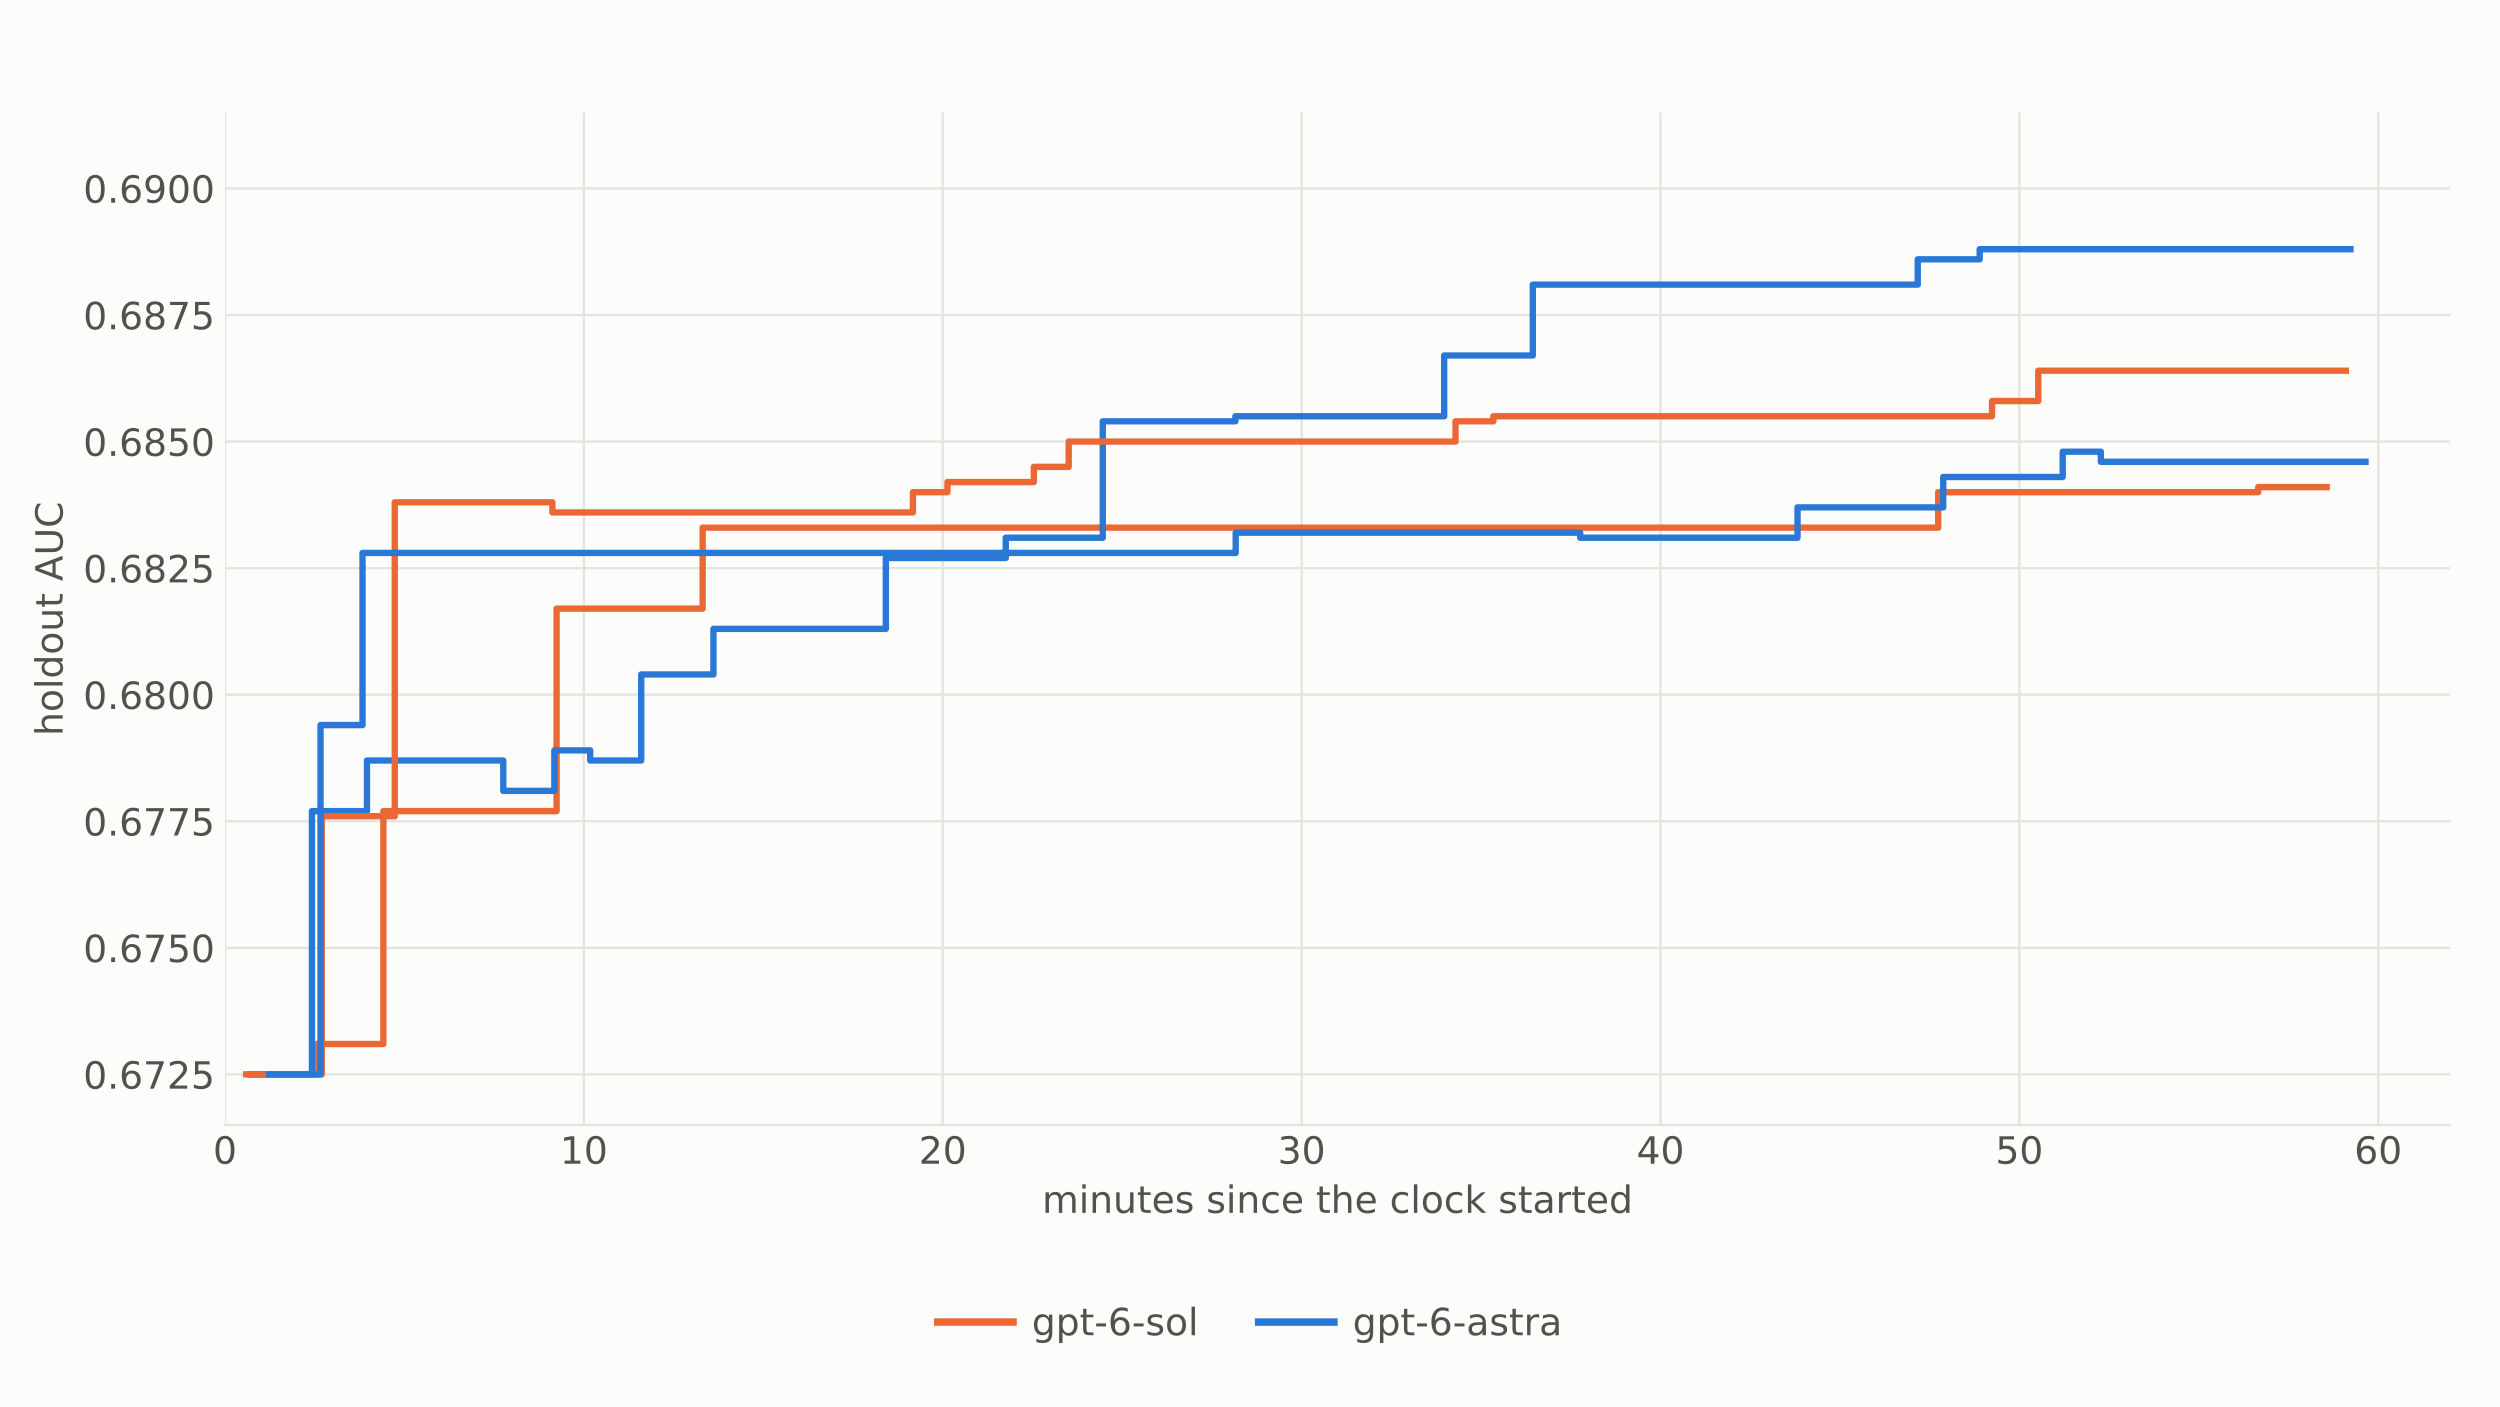
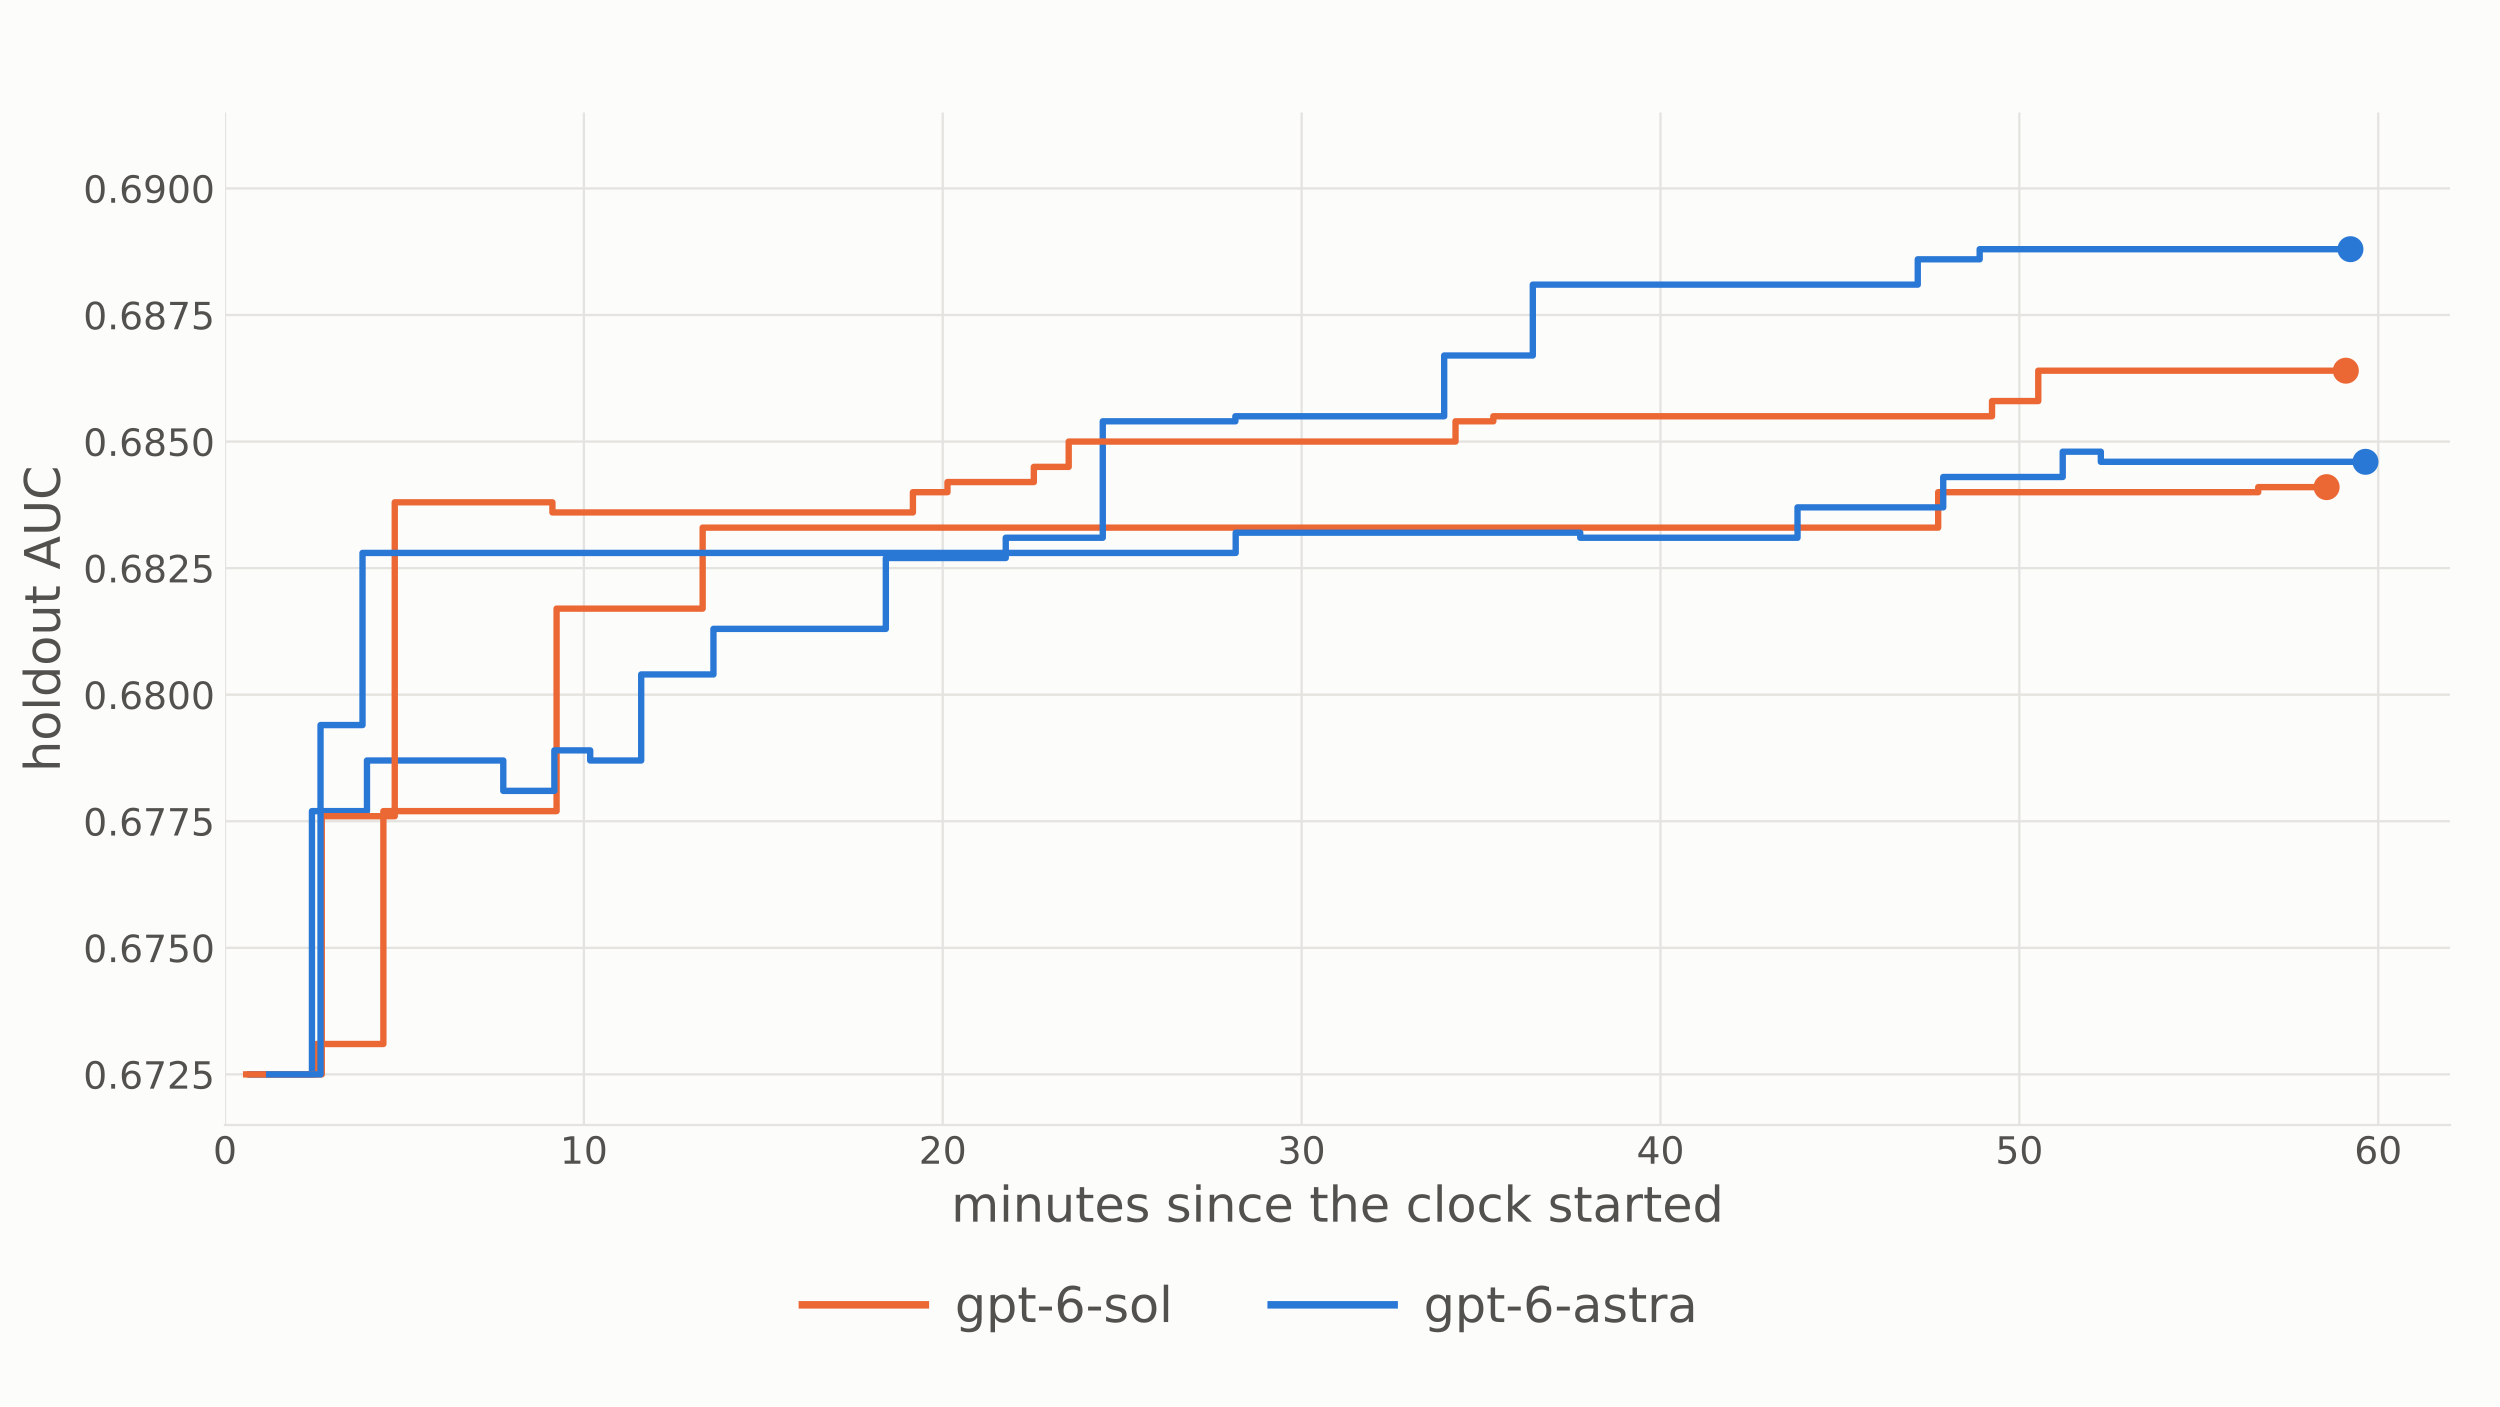
<svg xmlns="http://www.w3.org/2000/svg" xmlns:xlink="http://www.w3.org/1999/xlink" width="864pt" height="486pt" viewBox="0 0 864 486" version="1.1">
  <defs>
    <style type="text/css">*{stroke-linejoin: round; stroke-linecap: butt}</style>
  </defs>
  <g id="figure_1">
    <g id="patch_1">
      <path d="M 0 486  L 864 486  L 864 0  L 0 0  z " style="fill: #fcfcfb" />
    </g>
    <g id="axes_1">
      <g id="patch_2">
        <path d="M 77.76 388.8  L 846.72 388.8  L 846.72 38.88  L 77.76 38.88  z " style="fill: #fcfcfb" />
      </g>
      <g id="matplotlib.axis_1">
        <g id="xtick_1">
          <g id="line2d_1">
            <path d="M 77.76 388.8  L 77.76 38.88  " clip-path="url(#p71656392a3)" style="fill: none; stroke: #e4e3df; stroke-width: 0.8; stroke-linecap: square" />
          </g>
          <g id="line2d_2" />
          <g id="text_1">
            <g style="fill: #52514e" transform="translate(73.62438 402.177) scale(0.13 -0.13)">
              <defs>
                <path id="DejaVuSans-13" d="M 2034 4250  Q 1547 4250 1301 3770  Q 1056 3291 1056 2328  Q 1056 1369 1301 889  Q 1547 409 2034 409  Q 2525 409 2770 889  Q 3016 1369 3016 2328  Q 3016 3291 2770 3770  Q 2525 4250 2034 4250  z M 2034 4750  Q 2819 4750 3233 4129  Q 3647 3509 3647 2328  Q 3647 1150 3233 529  Q 2819 -91 2034 -91  Q 1250 -91 836 529  Q 422 1150 422 2328  Q 422 3509 836 4129  Q 1250 4750 2034 4750  z " transform="scale(0.015625)" />
              </defs>
              <use xlink:href="#DejaVuSans-13" />
            </g>
          </g>
        </g>
        <g id="xtick_2">
          <g id="line2d_3">
            <path d="M 201.786 388.8  L 201.786 38.88  " clip-path="url(#p71656392a3)" style="fill: none; stroke: #e4e3df; stroke-width: 0.8; stroke-linecap: square" />
          </g>
          <g id="line2d_4" />
          <g id="text_2">
            <g style="fill: #52514e" transform="translate(193.5146 402.177) scale(0.13 -0.13)">
              <defs>
                <path id="DejaVuSans-14" d="M 794 531  L 1825 531  L 1825 4091  L 703 3866  L 703 4441  L 1819 4666  L 2450 4666  L 2450 531  L 3481 531  L 3481 0  L 794 0  L 794 531  z " transform="scale(0.015625)" />
              </defs>
              <use xlink:href="#DejaVuSans-14" />
              <use xlink:href="#DejaVuSans-13" transform="translate(63.625 0)" />
            </g>
          </g>
        </g>
        <g id="xtick_3">
          <g id="line2d_5">
            <path d="M 325.812 388.8  L 325.812 38.88  " clip-path="url(#p71656392a3)" style="fill: none; stroke: #e4e3df; stroke-width: 0.8; stroke-linecap: square" />
          </g>
          <g id="line2d_6" />
          <g id="text_3">
            <g style="fill: #52514e" transform="translate(317.5404 402.177) scale(0.13 -0.13)">
              <defs>
                <path id="DejaVuSans-15" d="M 1228 531  L 3431 531  L 3431 0  L 469 0  L 469 531  Q 828 903 1448 1529  Q 2069 2156 2228 2338  Q 2531 2678 2651 2914  Q 2772 3150 2772 3378  Q 2772 3750 2511 3984  Q 2250 4219 1831 4219  Q 1534 4219 1204 4116  Q 875 4013 500 3803  L 500 4441  Q 881 4594 1212 4672  Q 1544 4750 1819 4750  Q 2544 4750 2975 4387  Q 3406 4025 3406 3419  Q 3406 3131 3298 2873  Q 3191 2616 2906 2266  Q 2828 2175 2409 1742  Q 1991 1309 1228 531  z " transform="scale(0.015625)" />
              </defs>
              <use xlink:href="#DejaVuSans-15" />
              <use xlink:href="#DejaVuSans-13" transform="translate(63.625 0)" />
            </g>
          </g>
        </g>
        <g id="xtick_4">
          <g id="line2d_7">
            <path d="M 449.837 388.8  L 449.837 38.88  " clip-path="url(#p71656392a3)" style="fill: none; stroke: #e4e3df; stroke-width: 0.8; stroke-linecap: square" />
          </g>
          <g id="line2d_8" />
          <g id="text_4">
            <g style="fill: #52514e" transform="translate(441.5662 402.177) scale(0.13 -0.13)">
              <defs>
                <path id="DejaVuSans-16" d="M 2597 2516  Q 3050 2419 3304 2112  Q 3559 1806 3559 1356  Q 3559 666 3084 287  Q 2609 -91 1734 -91  Q 1441 -91 1130 -33  Q 819 25 488 141  L 488 750  Q 750 597 1062 519  Q 1375 441 1716 441  Q 2309 441 2620 675  Q 2931 909 2931 1356  Q 2931 1769 2642 2001  Q 2353 2234 1838 2234  L 1294 2234  L 1294 2753  L 1863 2753  Q 2328 2753 2575 2939  Q 2822 3125 2822 3475  Q 2822 3834 2567 4026  Q 2313 4219 1838 4219  Q 1578 4219 1281 4162  Q 984 4106 628 3988  L 628 4550  Q 988 4650 1302 4700  Q 1616 4750 1894 4750  Q 2613 4750 3031 4423  Q 3450 4097 3450 3541  Q 3450 3153 3228 2886  Q 3006 2619 2597 2516  z " transform="scale(0.015625)" />
              </defs>
              <use xlink:href="#DejaVuSans-16" />
              <use xlink:href="#DejaVuSans-13" transform="translate(63.625 0)" />
            </g>
          </g>
        </g>
        <g id="xtick_5">
          <g id="line2d_9">
            <path d="M 573.863 388.8  L 573.863 38.88  " clip-path="url(#p71656392a3)" style="fill: none; stroke: #e4e3df; stroke-width: 0.8; stroke-linecap: square" />
          </g>
          <g id="line2d_10" />
          <g id="text_5">
            <g style="fill: #52514e" transform="translate(565.592 402.177) scale(0.13 -0.13)">
              <defs>
                <path id="DejaVuSans-17" d="M 2419 4116  L 825 1625  L 2419 1625  L 2419 4116  z M 2253 4666  L 3047 4666  L 3047 1625  L 3713 1625  L 3713 1100  L 3047 1100  L 3047 0  L 2419 0  L 2419 1100  L 313 1100  L 313 1709  L 2253 4666  z " transform="scale(0.015625)" />
              </defs>
              <use xlink:href="#DejaVuSans-17" />
              <use xlink:href="#DejaVuSans-13" transform="translate(63.625 0)" />
            </g>
          </g>
        </g>
        <g id="xtick_6">
          <g id="line2d_11">
            <path d="M 697.889 388.8  L 697.889 38.88  " clip-path="url(#p71656392a3)" style="fill: none; stroke: #e4e3df; stroke-width: 0.8; stroke-linecap: square" />
          </g>
          <g id="line2d_12" />
          <g id="text_6">
            <g style="fill: #52514e" transform="translate(689.6178 402.177) scale(0.13 -0.13)">
              <defs>
                <path id="DejaVuSans-18" d="M 691 4666  L 3169 4666  L 3169 4134  L 1269 4134  L 1269 2991  Q 1406 3038 1543 3061  Q 1681 3084 1819 3084  Q 2600 3084 3056 2656  Q 3513 2228 3513 1497  Q 3513 744 3044 326  Q 2575 -91 1722 -91  Q 1428 -91 1123 -41  Q 819 9 494 109  L 494 744  Q 775 591 1075 516  Q 1375 441 1709 441  Q 2250 441 2565 725  Q 2881 1009 2881 1497  Q 2881 1984 2565 2268  Q 2250 2553 1709 2553  Q 1456 2553 1204 2497  Q 953 2441 691 2322  L 691 4666  z " transform="scale(0.015625)" />
              </defs>
              <use xlink:href="#DejaVuSans-18" />
              <use xlink:href="#DejaVuSans-13" transform="translate(63.625 0)" />
            </g>
          </g>
        </g>
        <g id="xtick_7">
          <g id="line2d_13">
            <path d="M 821.915 388.8  L 821.915 38.88  " clip-path="url(#p71656392a3)" style="fill: none; stroke: #e4e3df; stroke-width: 0.8; stroke-linecap: square" />
          </g>
          <g id="line2d_14" />
          <g id="text_7">
            <g style="fill: #52514e" transform="translate(813.6436 402.177) scale(0.13 -0.13)">
              <defs>
                <path id="DejaVuSans-19" d="M 2113 2584  Q 1688 2584 1439 2293  Q 1191 2003 1191 1497  Q 1191 994 1439 701  Q 1688 409 2113 409  Q 2538 409 2786 701  Q 3034 994 3034 1497  Q 3034 2003 2786 2293  Q 2538 2584 2113 2584  z M 3366 4563  L 3366 3988  Q 3128 4100 2886 4159  Q 2644 4219 2406 4219  Q 1781 4219 1451 3797  Q 1122 3375 1075 2522  Q 1259 2794 1537 2939  Q 1816 3084 2150 3084  Q 2853 3084 3261 2657  Q 3669 2231 3669 1497  Q 3669 778 3244 343  Q 2819 -91 2113 -91  Q 1303 -91 875 529  Q 447 1150 447 2328  Q 447 3434 972 4092  Q 1497 4750 2381 4750  Q 2619 4750 2861 4703  Q 3103 4656 3366 4563  z " transform="scale(0.015625)" />
              </defs>
              <use xlink:href="#DejaVuSans-19" />
              <use xlink:href="#DejaVuSans-13" transform="translate(63.625 0)" />
            </g>
          </g>
        </g>
        <g id="text_8">
-           <g style="fill: #52514e" transform="translate(360.1565 419.178) scale(0.13 -0.13)">
+           <g style="fill: #52514e" transform="translate(328.7462 422.2173) scale(0.17 -0.17)">
            <defs>
              <path id="DejaVuSans-50" d="M 3328 2828  Q 3544 3216 3844 3400  Q 4144 3584 4550 3584  Q 5097 3584 5394 3201  Q 5691 2819 5691 2113  L 5691 0  L 5113 0  L 5113 2094  Q 5113 2597 4934 2840  Q 4756 3084 4391 3084  Q 3944 3084 3684 2787  Q 3425 2491 3425 1978  L 3425 0  L 2847 0  L 2847 2094  Q 2847 2600 2669 2842  Q 2491 3084 2119 3084  Q 1678 3084 1418 2786  Q 1159 2488 1159 1978  L 1159 0  L 581 0  L 581 3500  L 1159 3500  L 1159 2956  Q 1356 3278 1631 3431  Q 1906 3584 2284 3584  Q 2666 3584 2933 3390  Q 3200 3197 3328 2828  z " transform="scale(0.015625)" />
              <path id="DejaVuSans-4c" d="M 603 3500  L 1178 3500  L 1178 0  L 603 0  L 603 3500  z M 603 4863  L 1178 4863  L 1178 4134  L 603 4134  L 603 4863  z " transform="scale(0.015625)" />
              <path id="DejaVuSans-51" d="M 3513 2113  L 3513 0  L 2938 0  L 2938 2094  Q 2938 2591 2744 2837  Q 2550 3084 2163 3084  Q 1697 3084 1428 2787  Q 1159 2491 1159 1978  L 1159 0  L 581 0  L 581 3500  L 1159 3500  L 1159 2956  Q 1366 3272 1645 3428  Q 1925 3584 2291 3584  Q 2894 3584 3203 3211  Q 3513 2838 3513 2113  z " transform="scale(0.015625)" />
              <path id="DejaVuSans-58" d="M 544 1381  L 544 3500  L 1119 3500  L 1119 1403  Q 1119 906 1312 657  Q 1506 409 1894 409  Q 2359 409 2629 706  Q 2900 1003 2900 1516  L 2900 3500  L 3475 3500  L 3475 0  L 2900 0  L 2900 538  Q 2691 219 2414 64  Q 2138 -91 1772 -91  Q 1169 -91 856 284  Q 544 659 544 1381  z M 1991 3584  L 1991 3584  z " transform="scale(0.015625)" />
              <path id="DejaVuSans-57" d="M 1172 4494  L 1172 3500  L 2356 3500  L 2356 3053  L 1172 3053  L 1172 1153  Q 1172 725 1289 603  Q 1406 481 1766 481  L 2356 481  L 2356 0  L 1766 0  Q 1100 0 847 248  Q 594 497 594 1153  L 594 3053  L 172 3053  L 172 3500  L 594 3500  L 594 4494  L 1172 4494  z " transform="scale(0.015625)" />
              <path id="DejaVuSans-48" d="M 3597 1894  L 3597 1613  L 953 1613  Q 991 1019 1311 708  Q 1631 397 2203 397  Q 2534 397 2845 478  Q 3156 559 3463 722  L 3463 178  Q 3153 47 2828 -22  Q 2503 -91 2169 -91  Q 1331 -91 842 396  Q 353 884 353 1716  Q 353 2575 817 3079  Q 1281 3584 2069 3584  Q 2775 3584 3186 3129  Q 3597 2675 3597 1894  z M 3022 2063  Q 3016 2534 2758 2815  Q 2500 3097 2075 3097  Q 1594 3097 1305 2825  Q 1016 2553 972 2059  L 3022 2063  z " transform="scale(0.015625)" />
              <path id="DejaVuSans-56" d="M 2834 3397  L 2834 2853  Q 2591 2978 2328 3040  Q 2066 3103 1784 3103  Q 1356 3103 1142 2972  Q 928 2841 928 2578  Q 928 2378 1081 2264  Q 1234 2150 1697 2047  L 1894 2003  Q 2506 1872 2764 1633  Q 3022 1394 3022 966  Q 3022 478 2636 193  Q 2250 -91 1575 -91  Q 1294 -91 989 -36  Q 684 19 347 128  L 347 722  Q 666 556 975 473  Q 1284 391 1588 391  Q 1994 391 2212 530  Q 2431 669 2431 922  Q 2431 1156 2273 1281  Q 2116 1406 1581 1522  L 1381 1569  Q 847 1681 609 1914  Q 372 2147 372 2553  Q 372 3047 722 3315  Q 1072 3584 1716 3584  Q 2034 3584 2315 3537  Q 2597 3491 2834 3397  z " transform="scale(0.015625)" />
              <path id="DejaVuSans-3" transform="scale(0.015625)" />
              <path id="DejaVuSans-46" d="M 3122 3366  L 3122 2828  Q 2878 2963 2633 3030  Q 2388 3097 2138 3097  Q 1578 3097 1268 2742  Q 959 2388 959 1747  Q 959 1106 1268 751  Q 1578 397 2138 397  Q 2388 397 2633 464  Q 2878 531 3122 666  L 3122 134  Q 2881 22 2623 -34  Q 2366 -91 2075 -91  Q 1284 -91 818 406  Q 353 903 353 1747  Q 353 2603 823 3093  Q 1294 3584 2113 3584  Q 2378 3584 2631 3529  Q 2884 3475 3122 3366  z " transform="scale(0.015625)" />
              <path id="DejaVuSans-4b" d="M 3513 2113  L 3513 0  L 2938 0  L 2938 2094  Q 2938 2591 2744 2837  Q 2550 3084 2163 3084  Q 1697 3084 1428 2787  Q 1159 2491 1159 1978  L 1159 0  L 581 0  L 581 4863  L 1159 4863  L 1159 2956  Q 1366 3272 1645 3428  Q 1925 3584 2291 3584  Q 2894 3584 3203 3211  Q 3513 2838 3513 2113  z " transform="scale(0.015625)" />
              <path id="DejaVuSans-4f" d="M 603 4863  L 1178 4863  L 1178 0  L 603 0  L 603 4863  z " transform="scale(0.015625)" />
              <path id="DejaVuSans-52" d="M 1959 3097  Q 1497 3097 1228 2736  Q 959 2375 959 1747  Q 959 1119 1226 758  Q 1494 397 1959 397  Q 2419 397 2687 759  Q 2956 1122 2956 1747  Q 2956 2369 2687 2733  Q 2419 3097 1959 3097  z M 1959 3584  Q 2709 3584 3137 3096  Q 3566 2609 3566 1747  Q 3566 888 3137 398  Q 2709 -91 1959 -91  Q 1206 -91 779 398  Q 353 888 353 1747  Q 353 2609 779 3096  Q 1206 3584 1959 3584  z " transform="scale(0.015625)" />
              <path id="DejaVuSans-4e" d="M 581 4863  L 1159 4863  L 1159 1991  L 2875 3500  L 3609 3500  L 1753 1863  L 3688 0  L 2938 0  L 1159 1709  L 1159 0  L 581 0  L 581 4863  z " transform="scale(0.015625)" />
              <path id="DejaVuSans-44" d="M 2194 1759  Q 1497 1759 1228 1600  Q 959 1441 959 1056  Q 959 750 1161 570  Q 1363 391 1709 391  Q 2188 391 2477 730  Q 2766 1069 2766 1631  L 2766 1759  L 2194 1759  z M 3341 1997  L 3341 0  L 2766 0  L 2766 531  Q 2569 213 2275 61  Q 1981 -91 1556 -91  Q 1019 -91 701 211  Q 384 513 384 1019  Q 384 1609 779 1909  Q 1175 2209 1959 2209  L 2766 2209  L 2766 2266  Q 2766 2663 2505 2880  Q 2244 3097 1772 3097  Q 1472 3097 1187 3025  Q 903 2953 641 2809  L 641 3341  Q 956 3463 1253 3523  Q 1550 3584 1831 3584  Q 2591 3584 2966 3190  Q 3341 2797 3341 1997  z " transform="scale(0.015625)" />
              <path id="DejaVuSans-55" d="M 2631 2963  Q 2534 3019 2420 3045  Q 2306 3072 2169 3072  Q 1681 3072 1420 2755  Q 1159 2438 1159 1844  L 1159 0  L 581 0  L 581 3500  L 1159 3500  L 1159 2956  Q 1341 3275 1631 3429  Q 1922 3584 2338 3584  Q 2397 3584 2469 3576  Q 2541 3569 2628 3553  L 2631 2963  z " transform="scale(0.015625)" />
              <path id="DejaVuSans-47" d="M 2906 2969  L 2906 4863  L 3481 4863  L 3481 0  L 2906 0  L 2906 525  Q 2725 213 2448 61  Q 2172 -91 1784 -91  Q 1150 -91 751 415  Q 353 922 353 1747  Q 353 2572 751 3078  Q 1150 3584 1784 3584  Q 2172 3584 2448 3432  Q 2725 3281 2906 2969  z M 947 1747  Q 947 1113 1208 752  Q 1469 391 1925 391  Q 2381 391 2643 752  Q 2906 1113 2906 1747  Q 2906 2381 2643 2742  Q 2381 3103 1925 3103  Q 1469 3103 1208 2742  Q 947 2381 947 1747  z " transform="scale(0.015625)" />
            </defs>
            <use xlink:href="#DejaVuSans-50" />
            <use xlink:href="#DejaVuSans-4c" transform="translate(97.40625 0)" />
            <use xlink:href="#DejaVuSans-51" transform="translate(125.1875 0)" />
            <use xlink:href="#DejaVuSans-58" transform="translate(188.5625 0)" />
            <use xlink:href="#DejaVuSans-57" transform="translate(251.9375 0)" />
            <use xlink:href="#DejaVuSans-48" transform="translate(291.1406 0)" />
            <use xlink:href="#DejaVuSans-56" transform="translate(352.6719 0)" />
            <use xlink:href="#DejaVuSans-3" transform="translate(404.7656 0)" />
            <use xlink:href="#DejaVuSans-56" transform="translate(436.5469 0)" />
            <use xlink:href="#DejaVuSans-4c" transform="translate(488.6406 0)" />
            <use xlink:href="#DejaVuSans-51" transform="translate(516.4219 0)" />
            <use xlink:href="#DejaVuSans-46" transform="translate(579.7969 0)" />
            <use xlink:href="#DejaVuSans-48" transform="translate(634.7812 0)" />
            <use xlink:href="#DejaVuSans-3" transform="translate(696.3125 0)" />
            <use xlink:href="#DejaVuSans-57" transform="translate(728.0938 0)" />
            <use xlink:href="#DejaVuSans-4b" transform="translate(767.2969 0)" />
            <use xlink:href="#DejaVuSans-48" transform="translate(830.6719 0)" />
            <use xlink:href="#DejaVuSans-3" transform="translate(892.2031 0)" />
            <use xlink:href="#DejaVuSans-46" transform="translate(923.9844 0)" />
            <use xlink:href="#DejaVuSans-4f" transform="translate(978.9688 0)" />
            <use xlink:href="#DejaVuSans-52" transform="translate(1006.75 0)" />
            <use xlink:href="#DejaVuSans-46" transform="translate(1067.938 0)" />
            <use xlink:href="#DejaVuSans-4e" transform="translate(1122.922 0)" />
            <use xlink:href="#DejaVuSans-3" transform="translate(1180.828 0)" />
            <use xlink:href="#DejaVuSans-56" transform="translate(1212.609 0)" />
            <use xlink:href="#DejaVuSans-57" transform="translate(1264.703 0)" />
            <use xlink:href="#DejaVuSans-44" transform="translate(1303.906 0)" />
            <use xlink:href="#DejaVuSans-55" transform="translate(1365.188 0)" />
            <use xlink:href="#DejaVuSans-57" transform="translate(1406.297 0)" />
            <use xlink:href="#DejaVuSans-48" transform="translate(1445.5 0)" />
            <use xlink:href="#DejaVuSans-47" transform="translate(1507.031 0)" />
          </g>
        </g>
      </g>
      <g id="matplotlib.axis_2">
        <g id="ytick_1">
          <g id="line2d_15">
            <path d="M 77.76 371.304  L 846.72 371.304  " clip-path="url(#p71656392a3)" style="fill: none; stroke: #e4e3df; stroke-width: 0.8; stroke-linecap: square" />
          </g>
          <g id="line2d_16" />
          <g id="text_9">
            <g style="fill: #52514e" transform="translate(28.77219 376.2425) scale(0.13 -0.13)">
              <defs>
                <path id="DejaVuSans-11" d="M 684 794  L 1344 794  L 1344 0  L 684 0  L 684 794  z " transform="scale(0.015625)" />
                <path id="DejaVuSans-1a" d="M 525 4666  L 3525 4666  L 3525 4397  L 1831 0  L 1172 0  L 2766 4134  L 525 4134  L 525 4666  z " transform="scale(0.015625)" />
              </defs>
              <use xlink:href="#DejaVuSans-13" />
              <use xlink:href="#DejaVuSans-11" transform="translate(63.625 0)" />
              <use xlink:href="#DejaVuSans-19" transform="translate(95.40625 0)" />
              <use xlink:href="#DejaVuSans-1a" transform="translate(159.0312 0)" />
              <use xlink:href="#DejaVuSans-15" transform="translate(222.6562 0)" />
              <use xlink:href="#DejaVuSans-18" transform="translate(286.2812 0)" />
            </g>
          </g>
        </g>
        <g id="ytick_2">
          <g id="line2d_17">
            <path d="M 77.76 327.564  L 846.72 327.564  " clip-path="url(#p71656392a3)" style="fill: none; stroke: #e4e3df; stroke-width: 0.8; stroke-linecap: square" />
          </g>
          <g id="line2d_18" />
          <g id="text_10">
            <g style="fill: #52514e" transform="translate(28.77219 332.5025) scale(0.13 -0.13)">
              <use xlink:href="#DejaVuSans-13" />
              <use xlink:href="#DejaVuSans-11" transform="translate(63.625 0)" />
              <use xlink:href="#DejaVuSans-19" transform="translate(95.40625 0)" />
              <use xlink:href="#DejaVuSans-1a" transform="translate(159.0312 0)" />
              <use xlink:href="#DejaVuSans-18" transform="translate(222.6562 0)" />
              <use xlink:href="#DejaVuSans-13" transform="translate(286.2812 0)" />
            </g>
          </g>
        </g>
        <g id="ytick_3">
          <g id="line2d_19">
            <path d="M 77.76 283.824  L 846.72 283.824  " clip-path="url(#p71656392a3)" style="fill: none; stroke: #e4e3df; stroke-width: 0.8; stroke-linecap: square" />
          </g>
          <g id="line2d_20" />
          <g id="text_11">
            <g style="fill: #52514e" transform="translate(28.77219 288.7625) scale(0.13 -0.13)">
              <use xlink:href="#DejaVuSans-13" />
              <use xlink:href="#DejaVuSans-11" transform="translate(63.625 0)" />
              <use xlink:href="#DejaVuSans-19" transform="translate(95.40625 0)" />
              <use xlink:href="#DejaVuSans-1a" transform="translate(159.0312 0)" />
              <use xlink:href="#DejaVuSans-1a" transform="translate(222.6562 0)" />
              <use xlink:href="#DejaVuSans-18" transform="translate(286.2812 0)" />
            </g>
          </g>
        </g>
        <g id="ytick_4">
          <g id="line2d_21">
            <path d="M 77.76 240.084  L 846.72 240.084  " clip-path="url(#p71656392a3)" style="fill: none; stroke: #e4e3df; stroke-width: 0.8; stroke-linecap: square" />
          </g>
          <g id="line2d_22" />
          <g id="text_12">
            <g style="fill: #52514e" transform="translate(28.77219 245.0225) scale(0.13 -0.13)">
              <defs>
                <path id="DejaVuSans-1b" d="M 2034 2216  Q 1584 2216 1326 1975  Q 1069 1734 1069 1313  Q 1069 891 1326 650  Q 1584 409 2034 409  Q 2484 409 2743 651  Q 3003 894 3003 1313  Q 3003 1734 2745 1975  Q 2488 2216 2034 2216  z M 1403 2484  Q 997 2584 770 2862  Q 544 3141 544 3541  Q 544 4100 942 4425  Q 1341 4750 2034 4750  Q 2731 4750 3128 4425  Q 3525 4100 3525 3541  Q 3525 3141 3298 2862  Q 3072 2584 2669 2484  Q 3125 2378 3379 2068  Q 3634 1759 3634 1313  Q 3634 634 3220 271  Q 2806 -91 2034 -91  Q 1263 -91 848 271  Q 434 634 434 1313  Q 434 1759 690 2068  Q 947 2378 1403 2484  z M 1172 3481  Q 1172 3119 1398 2916  Q 1625 2713 2034 2713  Q 2441 2713 2670 2916  Q 2900 3119 2900 3481  Q 2900 3844 2670 4047  Q 2441 4250 2034 4250  Q 1625 4250 1398 4047  Q 1172 3844 1172 3481  z " transform="scale(0.015625)" />
              </defs>
              <use xlink:href="#DejaVuSans-13" />
              <use xlink:href="#DejaVuSans-11" transform="translate(63.625 0)" />
              <use xlink:href="#DejaVuSans-19" transform="translate(95.40625 0)" />
              <use xlink:href="#DejaVuSans-1b" transform="translate(159.0312 0)" />
              <use xlink:href="#DejaVuSans-13" transform="translate(222.6562 0)" />
              <use xlink:href="#DejaVuSans-13" transform="translate(286.2812 0)" />
            </g>
          </g>
        </g>
        <g id="ytick_5">
          <g id="line2d_23">
            <path d="M 77.76 196.344  L 846.72 196.344  " clip-path="url(#p71656392a3)" style="fill: none; stroke: #e4e3df; stroke-width: 0.8; stroke-linecap: square" />
          </g>
          <g id="line2d_24" />
          <g id="text_13">
            <g style="fill: #52514e" transform="translate(28.77219 201.2825) scale(0.13 -0.13)">
              <use xlink:href="#DejaVuSans-13" />
              <use xlink:href="#DejaVuSans-11" transform="translate(63.625 0)" />
              <use xlink:href="#DejaVuSans-19" transform="translate(95.40625 0)" />
              <use xlink:href="#DejaVuSans-1b" transform="translate(159.0312 0)" />
              <use xlink:href="#DejaVuSans-15" transform="translate(222.6562 0)" />
              <use xlink:href="#DejaVuSans-18" transform="translate(286.2812 0)" />
            </g>
          </g>
        </g>
        <g id="ytick_6">
          <g id="line2d_25">
            <path d="M 77.76 152.604  L 846.72 152.604  " clip-path="url(#p71656392a3)" style="fill: none; stroke: #e4e3df; stroke-width: 0.8; stroke-linecap: square" />
          </g>
          <g id="line2d_26" />
          <g id="text_14">
            <g style="fill: #52514e" transform="translate(28.77219 157.5425) scale(0.13 -0.13)">
              <use xlink:href="#DejaVuSans-13" />
              <use xlink:href="#DejaVuSans-11" transform="translate(63.625 0)" />
              <use xlink:href="#DejaVuSans-19" transform="translate(95.40625 0)" />
              <use xlink:href="#DejaVuSans-1b" transform="translate(159.0312 0)" />
              <use xlink:href="#DejaVuSans-18" transform="translate(222.6562 0)" />
              <use xlink:href="#DejaVuSans-13" transform="translate(286.2812 0)" />
            </g>
          </g>
        </g>
        <g id="ytick_7">
          <g id="line2d_27">
            <path d="M 77.76 108.864  L 846.72 108.864  " clip-path="url(#p71656392a3)" style="fill: none; stroke: #e4e3df; stroke-width: 0.8; stroke-linecap: square" />
          </g>
          <g id="line2d_28" />
          <g id="text_15">
            <g style="fill: #52514e" transform="translate(28.77219 113.8025) scale(0.13 -0.13)">
              <use xlink:href="#DejaVuSans-13" />
              <use xlink:href="#DejaVuSans-11" transform="translate(63.625 0)" />
              <use xlink:href="#DejaVuSans-19" transform="translate(95.40625 0)" />
              <use xlink:href="#DejaVuSans-1b" transform="translate(159.0312 0)" />
              <use xlink:href="#DejaVuSans-1a" transform="translate(222.6562 0)" />
              <use xlink:href="#DejaVuSans-18" transform="translate(286.2812 0)" />
            </g>
          </g>
        </g>
        <g id="ytick_8">
          <g id="line2d_29">
            <path d="M 77.76 65.124  L 846.72 65.124  " clip-path="url(#p71656392a3)" style="fill: none; stroke: #e4e3df; stroke-width: 0.8; stroke-linecap: square" />
          </g>
          <g id="line2d_30" />
          <g id="text_16">
            <g style="fill: #52514e" transform="translate(28.77219 70.06248) scale(0.13 -0.13)">
              <defs>
                <path id="DejaVuSans-1c" d="M 703 97  L 703 672  Q 941 559 1184 500  Q 1428 441 1663 441  Q 2288 441 2617 861  Q 2947 1281 2994 2138  Q 2813 1869 2534 1725  Q 2256 1581 1919 1581  Q 1219 1581 811 2004  Q 403 2428 403 3163  Q 403 3881 828 4315  Q 1253 4750 1959 4750  Q 2769 4750 3195 4129  Q 3622 3509 3622 2328  Q 3622 1225 3098 567  Q 2575 -91 1691 -91  Q 1453 -91 1209 -44  Q 966 3 703 97  z M 1959 2075  Q 2384 2075 2632 2365  Q 2881 2656 2881 3163  Q 2881 3666 2632 3958  Q 2384 4250 1959 4250  Q 1534 4250 1286 3958  Q 1038 3666 1038 3163  Q 1038 2656 1286 2365  Q 1534 2075 1959 2075  z " transform="scale(0.015625)" />
              </defs>
              <use xlink:href="#DejaVuSans-13" />
              <use xlink:href="#DejaVuSans-11" transform="translate(63.625 0)" />
              <use xlink:href="#DejaVuSans-19" transform="translate(95.40625 0)" />
              <use xlink:href="#DejaVuSans-1c" transform="translate(159.0312 0)" />
              <use xlink:href="#DejaVuSans-13" transform="translate(222.6562 0)" />
              <use xlink:href="#DejaVuSans-13" transform="translate(286.2812 0)" />
            </g>
          </g>
        </g>
        <g id="text_17">
-           <g style="fill: #52514e" transform="translate(21.64914 254.3218) rotate(-90) scale(0.13 -0.13)">
+           <g style="fill: #52514e" transform="translate(20.6882 266.7777) rotate(-90) scale(0.17 -0.17)">
            <defs>
              <path id="DejaVuSans-24" d="M 2188 4044  L 1331 1722  L 3047 1722  L 2188 4044  z M 1831 4666  L 2547 4666  L 4325 0  L 3669 0  L 3244 1197  L 1141 1197  L 716 0  L 50 0  L 1831 4666  z " transform="scale(0.015625)" />
              <path id="DejaVuSans-38" d="M 556 4666  L 1191 4666  L 1191 1831  Q 1191 1081 1462 751  Q 1734 422 2344 422  Q 2950 422 3222 751  Q 3494 1081 3494 1831  L 3494 4666  L 4128 4666  L 4128 1753  Q 4128 841 3676 375  Q 3225 -91 2344 -91  Q 1459 -91 1007 375  Q 556 841 556 1753  L 556 4666  z " transform="scale(0.015625)" />
              <path id="DejaVuSans-26" d="M 4122 4306  L 4122 3641  Q 3803 3938 3442 4084  Q 3081 4231 2675 4231  Q 1875 4231 1450 3742  Q 1025 3253 1025 2328  Q 1025 1406 1450 917  Q 1875 428 2675 428  Q 3081 428 3442 575  Q 3803 722 4122 1019  L 4122 359  Q 3791 134 3420 21  Q 3050 -91 2638 -91  Q 1578 -91 968 557  Q 359 1206 359 2328  Q 359 3453 968 4101  Q 1578 4750 2638 4750  Q 3056 4750 3426 4639  Q 3797 4528 4122 4306  z " transform="scale(0.015625)" />
            </defs>
            <use xlink:href="#DejaVuSans-4b" />
            <use xlink:href="#DejaVuSans-52" transform="translate(63.375 0)" />
            <use xlink:href="#DejaVuSans-4f" transform="translate(124.5625 0)" />
            <use xlink:href="#DejaVuSans-47" transform="translate(152.3438 0)" />
            <use xlink:href="#DejaVuSans-52" transform="translate(215.8281 0)" />
            <use xlink:href="#DejaVuSans-58" transform="translate(277.0156 0)" />
            <use xlink:href="#DejaVuSans-57" transform="translate(340.3906 0)" />
            <use xlink:href="#DejaVuSans-3" transform="translate(379.5938 0)" />
            <use xlink:href="#DejaVuSans-24" transform="translate(411.375 0)" />
            <use xlink:href="#DejaVuSans-38" transform="translate(479.7812 0)" />
            <use xlink:href="#DejaVuSans-26" transform="translate(552.9688 0)" />
          </g>
        </g>
      </g>
      <g id="line2d_31">
        <path d="M 86.314 371.304  L 109.32 371.304  L 109.32 360.806  L 132.493 360.806  L 132.493 280.325  L 192.356 280.325  L 192.356 210.341  L 242.834 210.341  L 242.834 182.347  L 489.377 182.347  L 489.377 182.347  L 669.834 182.347  L 669.834 170.1  L 780.445 170.1  L 780.445 168.35  L 804.081 168.35  L 804.081 168.35  " clip-path="url(#p71656392a3)" style="fill: none; stroke: #eb6834; stroke-width: 2.2; stroke-linecap: square" />
      </g>
      <g id="line2d_32">
        <path d="M 86.722 371.304  L 107.806 371.304  L 107.806 280.325  L 126.823 280.325  L 126.823 262.829  L 141.314 262.829  L 141.314 262.829  L 173.933 262.829  L 173.933 273.326  L 191.586 273.326  L 191.586 259.33  L 203.968 259.33  L 203.968 262.829  L 221.6 262.829  L 221.6 233.086  L 246.57 233.086  L 246.57 217.339  L 306.144 217.339  L 306.144 192.845  L 347.589 192.845  L 347.589 185.846  L 381.118 185.846  L 381.118 145.606  L 426.945 145.606  L 426.945 143.856  L 499.108 143.856  L 499.108 122.861  L 529.742 122.861  L 529.742 98.366  L 662.78 98.366  L 662.78 89.618  L 684.175 89.618  L 684.175 86.119  L 802.95 86.119  L 802.95 86.119  L 812.314 86.119  L 812.314 86.119  " clip-path="url(#p71656392a3)" style="fill: none; stroke: #2a78d6; stroke-width: 2.2; stroke-linecap: square" />
      </g>
      <g id="line2d_33">
        <path d="M 85.06 371.304  L 111.208 371.304  L 111.208 282.074  L 136.427 282.074  L 136.427 173.599  L 190.916 173.599  L 190.916 177.098  L 315.5 177.098  L 315.5 170.1  L 327.447 170.1  L 327.447 166.601  L 357.296 166.601  L 357.296 161.352  L 369.347 161.352  L 369.347 152.604  L 503.027 152.604  L 503.027 145.606  L 516.091 145.606  L 516.091 143.856  L 688.445 143.856  L 688.445 138.607  L 704.424 138.607  L 704.424 128.11  L 770.964 128.11  L 770.964 128.11  L 810.724 128.11  L 810.724 128.11  " clip-path="url(#p71656392a3)" style="fill: none; stroke: #eb6834; stroke-width: 2.2; stroke-linecap: square" />
      </g>
      <g id="line2d_34">
        <path d="M 93.018 371.304  L 110.775 371.304  L 110.775 250.582  L 125.286 250.582  L 125.286 191.095  L 153.956 191.095  L 153.956 191.095  L 238.872 191.095  L 238.872 191.095  L 427.061 191.095  L 427.061 184.097  L 492.051 184.097  L 492.051 184.097  L 546.126 184.097  L 546.126 185.846  L 621.223 185.846  L 621.223 175.349  L 671.578 175.349  L 671.578 164.851  L 712.878 164.851  L 712.878 156.103  L 726.046 156.103  L 726.046 159.602  L 817.518 159.602  L 817.518 159.602  " clip-path="url(#p71656392a3)" style="fill: none; stroke: #2a78d6; stroke-width: 2.2; stroke-linecap: square" />
      </g>
      <g id="patch_3">
        <path d="M 77.76 388.8  L 846.72 388.8  " style="fill: none; stroke: #e4e3df; stroke-width: 0.8; stroke-linejoin: miter; stroke-linecap: square" />
      </g>
+       <g id="line2d_35">
+         <defs>
+           <path id="mf693d88380" d="M 0 4  C 1.061 4 2.078 3.579 2.828 2.828  C 3.579 2.078 4 1.061 4 0  C 4 -1.061 3.579 -2.078 2.828 -2.828  C 2.078 -3.579 1.061 -4 0 -4  C -1.061 -4 -2.078 -3.579 -2.828 -2.828  C -3.579 -2.078 -4 -1.061 -4 0  C -4 1.061 -3.579 2.078 -2.828 2.828  C -2.078 3.579 -1.061 4 0 4  z " style="stroke: #eb6834" />
+         </defs>
+         <g clip-path="url(#p71656392a3)">
+           <use xlink:href="#mf693d88380" x="804.081" y="168.35" style="fill: #eb6834; stroke: #eb6834" />
+         </g>
+       </g>
+       <g id="line2d_36">
+         <defs>
+           <path id="mf49b990d08" d="M 0 4  C 1.061 4 2.078 3.579 2.828 2.828  C 3.579 2.078 4 1.061 4 0  C 4 -1.061 3.579 -2.078 2.828 -2.828  C 2.078 -3.579 1.061 -4 0 -4  C -1.061 -4 -2.078 -3.579 -2.828 -2.828  C -3.579 -2.078 -4 -1.061 -4 0  C -4 1.061 -3.579 2.078 -2.828 2.828  C -2.078 3.579 -1.061 4 0 4  z " style="stroke: #2a78d6" />
+         </defs>
+         <g clip-path="url(#p71656392a3)">
+           <use xlink:href="#mf49b990d08" x="812.314" y="86.119" style="fill: #2a78d6; stroke: #2a78d6" />
+         </g>
+       </g>
+       <g id="line2d_37">
+         <g clip-path="url(#p71656392a3)">
+           <use xlink:href="#mf693d88380" x="810.724" y="128.11" style="fill: #eb6834; stroke: #eb6834" />
+         </g>
+       </g>
+       <g id="line2d_38">
+         <g clip-path="url(#p71656392a3)">
+           <use xlink:href="#mf49b990d08" x="817.518" y="159.602" style="fill: #2a78d6; stroke: #2a78d6" />
+         </g>
+       </g>
    </g>
    <g id="legend_1">
-       <g id="line2d_35">
-         <path d="M 324.104 456.907  L 337.104 456.907  L 350.104 456.907  " style="fill: none; stroke: #eb6834; stroke-width: 2.6; stroke-linecap: square" />
+       <g id="line2d_39">
+         <path d="M 277.305 450.946  L 298.555 450.946  L 319.805 450.946  " style="fill: none; stroke: #eb6834; stroke-width: 2.6; stroke-linecap: square" />
      </g>
      <g id="text_18">
-         <g style="fill: #52514e" transform="translate(356.6041 461.457) scale(0.13 -0.13)">
+         <g style="fill: #52514e" transform="translate(330.0053 456.896) scale(0.17 -0.17)">
          <defs>
            <path id="DejaVuSans-4a" d="M 2906 1791  Q 2906 2416 2648 2759  Q 2391 3103 1925 3103  Q 1463 3103 1205 2759  Q 947 2416 947 1791  Q 947 1169 1205 825  Q 1463 481 1925 481  Q 2391 481 2648 825  Q 2906 1169 2906 1791  z M 3481 434  Q 3481 -459 3084 -895  Q 2688 -1331 1869 -1331  Q 1566 -1331 1297 -1286  Q 1028 -1241 775 -1147  L 775 -588  Q 1028 -725 1275 -790  Q 1522 -856 1778 -856  Q 2344 -856 2625 -561  Q 2906 -266 2906 331  L 2906 616  Q 2728 306 2450 153  Q 2172 0 1784 0  Q 1141 0 747 490  Q 353 981 353 1791  Q 353 2603 747 3093  Q 1141 3584 1784 3584  Q 2172 3584 2450 3431  Q 2728 3278 2906 2969  L 2906 3500  L 3481 3500  L 3481 434  z " transform="scale(0.015625)" />
            <path id="DejaVuSans-53" d="M 1159 525  L 1159 -1331  L 581 -1331  L 581 3500  L 1159 3500  L 1159 2969  Q 1341 3281 1617 3432  Q 1894 3584 2278 3584  Q 2916 3584 3314 3078  Q 3713 2572 3713 1747  Q 3713 922 3314 415  Q 2916 -91 2278 -91  Q 1894 -91 1617 61  Q 1341 213 1159 525  z M 3116 1747  Q 3116 2381 2855 2742  Q 2594 3103 2138 3103  Q 1681 3103 1420 2742  Q 1159 2381 1159 1747  Q 1159 1113 1420 752  Q 1681 391 2138 391  Q 2594 391 2855 752  Q 3116 1113 3116 1747  z " transform="scale(0.015625)" />
            <path id="DejaVuSans-10" d="M 313 2009  L 1997 2009  L 1997 1497  L 313 1497  L 313 2009  z " transform="scale(0.015625)" />
          </defs>
          <use xlink:href="#DejaVuSans-4a" />
          <use xlink:href="#DejaVuSans-53" transform="translate(63.48438 0)" />
          <use xlink:href="#DejaVuSans-57" transform="translate(126.9688 0)" />
          <use xlink:href="#DejaVuSans-10" transform="translate(166.1719 0)" />
          <use xlink:href="#DejaVuSans-19" transform="translate(202.25 0)" />
          <use xlink:href="#DejaVuSans-10" transform="translate(265.875 0)" />
          <use xlink:href="#DejaVuSans-56" transform="translate(301.9531 0)" />
          <use xlink:href="#DejaVuSans-52" transform="translate(354.0469 0)" />
          <use xlink:href="#DejaVuSans-4f" transform="translate(415.2344 0)" />
        </g>
      </g>
-       <g id="line2d_36">
-         <path d="M 434.996 456.907  L 447.996 456.907  L 460.996 456.907  " style="fill: none; stroke: #2a78d6; stroke-width: 2.6; stroke-linecap: square" />
+       <g id="line2d_40">
+         <path d="M 439.318 450.946  L 460.568 450.946  L 481.818 450.946  " style="fill: none; stroke: #2a78d6; stroke-width: 2.6; stroke-linecap: square" />
      </g>
      <g id="text_19">
-         <g style="fill: #52514e" transform="translate(467.4961 461.457) scale(0.13 -0.13)">
+         <g style="fill: #52514e" transform="translate(492.018 456.896) scale(0.17 -0.17)">
          <use xlink:href="#DejaVuSans-4a" />
          <use xlink:href="#DejaVuSans-53" transform="translate(63.48438 0)" />
          <use xlink:href="#DejaVuSans-57" transform="translate(126.9688 0)" />
          <use xlink:href="#DejaVuSans-10" transform="translate(166.1719 0)" />
          <use xlink:href="#DejaVuSans-19" transform="translate(202.25 0)" />
          <use xlink:href="#DejaVuSans-10" transform="translate(265.875 0)" />
          <use xlink:href="#DejaVuSans-44" transform="translate(301.9531 0)" />
          <use xlink:href="#DejaVuSans-56" transform="translate(363.2344 0)" />
          <use xlink:href="#DejaVuSans-57" transform="translate(415.3281 0)" />
          <use xlink:href="#DejaVuSans-55" transform="translate(454.5312 0)" />
          <use xlink:href="#DejaVuSans-44" transform="translate(495.6406 0)" />
        </g>
      </g>
    </g>
  </g>
  <defs>
    <clipPath id="p71656392a3">
      <rect x="77.76" y="38.88" width="768.96" height="349.92" />
    </clipPath>
  </defs>
</svg>
